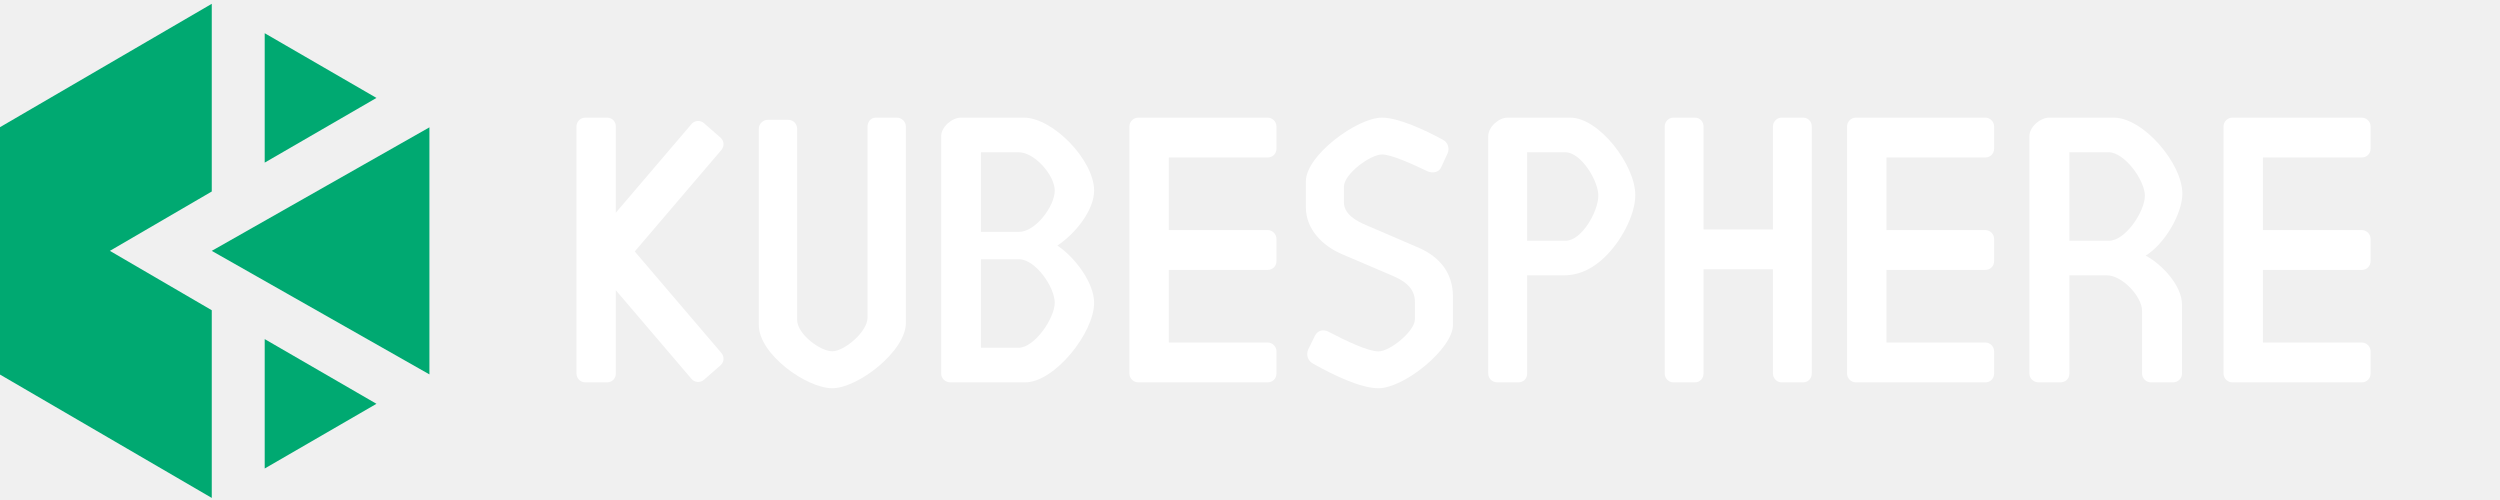
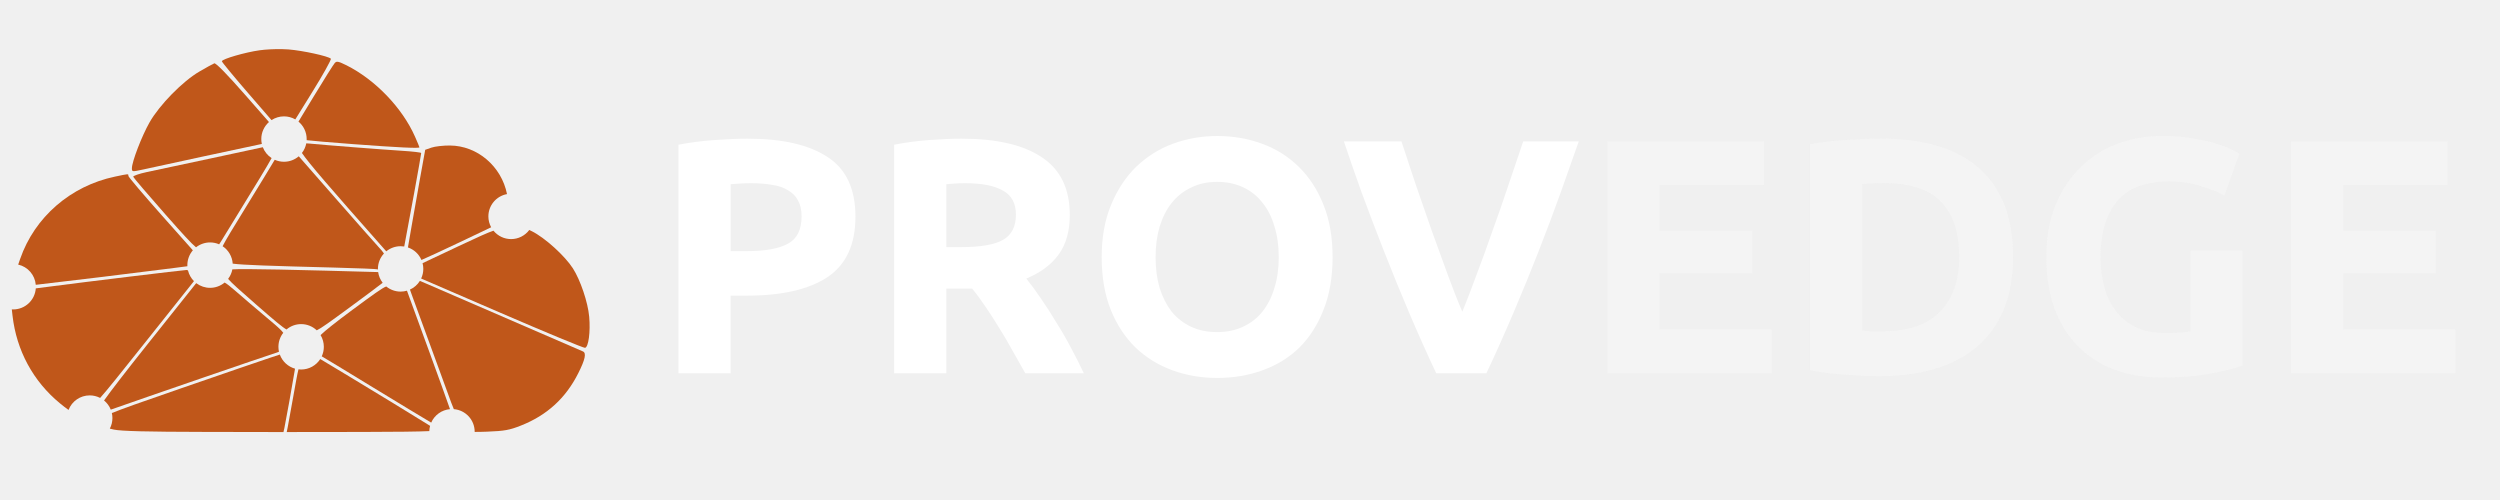
- <svg xmlns="http://www.w3.org/2000/svg" width="200px" height="40px" viewBox="0 0 200 40" version="1.1">
-   <g id="页面1" stroke="none" stroke-width="1" fill="none" fill-rule="evenodd">
-     <g id="logo" fill-rule="nonzero">
-       <g id="编组" transform="translate(46.11746, 9.245647)" fill="#FFFFFF">
-         <path d="M98.134,0.166 L96.409,0.166 C96.032,0.166 95.718,0.488 95.718,0.874 L95.718,9.112 L90.165,9.112 L90.165,0.874 C90.165,0.488 89.883,0.166 89.475,0.166 L87.75,0.166 C87.373,0.166 87.059,0.488 87.059,0.874 L87.059,20.634 C87.059,21.021 87.373,21.343 87.75,21.343 L89.475,21.343 C89.883,21.343 90.165,21.021 90.165,20.634 L90.165,12.298 L95.718,12.298 L95.718,20.634 C95.718,21.021 96.032,21.343 96.409,21.343 L98.134,21.343 C98.542,21.343 98.824,21.021 98.824,20.634 L98.824,0.874 C98.824,0.488 98.542,0.166 98.134,0.166" id="Fill-5" />
-         <path d="M56,18.864 C56,18.478 55.681,18.156 55.3,18.156 L47.389,18.157 L47.389,12.347 L55.3,12.347 C55.681,12.347 56,12.058 56,11.639 L56,9.869 C56,9.483 55.681,9.161 55.299,9.161 L47.389,9.161 L47.389,3.352 L55.299,3.352 C55.681,3.352 56,3.062 56,2.644 L56,0.874 C56,0.488 55.681,0.166 55.299,0.166 L46.69,0.166 C46.689,0.166 46.689,0.166 46.688,0.166 L44.937,0.166 C44.554,0.166 44.235,0.488 44.235,0.874 L44.235,20.634 C44.235,21.021 44.554,21.343 44.937,21.343 L45.696,21.343 L45.697,21.343 L55.3,21.343 C55.681,21.343 56,21.053 56,20.634 L56,18.864 Z" id="Fill-7" />
-         <path d="M113.412,18.864 C113.412,18.478 113.093,18.156 112.711,18.156 L104.801,18.157 L104.801,12.347 L112.711,12.347 C113.093,12.347 113.412,12.058 113.412,11.639 L113.412,9.869 C113.412,9.483 113.093,9.161 112.711,9.161 L104.801,9.161 L104.801,3.352 L112.711,3.352 C113.093,3.352 113.412,3.062 113.412,2.644 L113.412,0.874 C113.412,0.488 113.093,0.166 112.711,0.166 L104.101,0.166 C104.101,0.166 104.1,0.166 104.1,0.166 L102.348,0.166 C101.966,0.166 101.647,0.488 101.647,0.874 L101.647,20.634 C101.647,21.021 101.966,21.343 102.348,21.343 L103.107,21.343 L103.109,21.343 L112.711,21.343 C113.093,21.343 113.412,21.053 113.412,20.634 L113.412,18.864 Z" id="Fill-9" />
-         <path d="M143.53,18.864 C143.53,18.478 143.211,18.156 142.829,18.156 L134.918,18.157 L134.918,12.347 L142.829,12.347 C143.211,12.347 143.529,12.058 143.529,11.639 L143.529,9.869 C143.529,9.483 143.21,9.161 142.828,9.161 L134.918,9.161 L134.918,3.352 L142.828,3.352 C143.21,3.352 143.529,3.062 143.529,2.644 L143.529,0.874 C143.529,0.488 143.21,0.166 142.828,0.166 L134.219,0.166 C134.219,0.166 134.218,0.166 134.218,0.166 L132.466,0.166 C132.084,0.166 131.765,0.488 131.765,0.874 L131.765,20.634 C131.765,21.021 132.084,21.343 132.466,21.343 L133.225,21.343 L133.226,21.343 L142.829,21.343 C143.211,21.343 143.53,21.053 143.53,20.634 L143.53,18.864 Z" id="Fill-11" />
-         <path d="M61.396,5.706 L61.396,6.923 C61.396,7.852 62.275,8.396 63.279,8.812 L67.451,10.605 C69.02,11.31 70.118,12.558 70.118,14.48 L70.118,16.753 C70.118,18.643 66.227,21.813 64.156,21.813 C62.745,21.813 60.612,20.788 58.95,19.86 C58.573,19.668 58.322,19.219 58.542,18.707 L59.075,17.618 C59.295,17.17 59.765,17.073 60.173,17.298 C61.522,18.002 63.31,18.867 64.156,18.867 C65.098,18.867 67.075,17.234 67.075,16.305 L67.075,14.896 C67.075,13.807 66.259,13.199 65.13,12.751 L61.239,11.086 C59.734,10.445 58.353,9.132 58.353,7.339 L58.353,5.258 C58.353,3.176 62.463,0.166 64.439,0.166 C65.757,0.166 67.89,1.159 69.302,1.928 C69.741,2.152 69.867,2.664 69.678,3.048 L69.176,4.137 C69.02,4.521 68.518,4.649 68.079,4.457 C67.012,3.945 65.224,3.112 64.439,3.112 C63.53,3.112 61.396,4.649 61.396,5.706" id="Fill-13" />
-         <path d="M122.566,2.934 L119.433,2.934 L119.433,10.015 L122.598,10.015 C123.922,10.015 125.473,7.665 125.473,6.41 C125.473,5.187 123.857,2.934 122.566,2.934 M122.437,12.782 L119.433,12.782 L119.433,20.635 C119.433,21.053 119.142,21.343 118.69,21.343 L116.978,21.343 C116.591,21.343 116.235,21.053 116.235,20.635 L116.235,1.647 C116.235,0.907 117.108,0.166 117.818,0.166 L122.986,0.166 C125.343,0.166 128.471,3.83 128.471,6.243 C128.471,7.853 127.055,10.271 125.537,11.205 C126.765,11.849 128.444,13.555 128.444,15.132 L128.444,20.635 C128.444,21.021 128.121,21.343 127.733,21.343 L125.957,21.343 C125.57,21.343 125.247,21.021 125.247,20.635 L125.247,15.614 C125.247,14.488 123.664,12.782 122.437,12.782" id="Fill-15" />
-         <path d="M79.1,2.934 L76.053,2.934 L76.053,10.015 L79.131,10.015 C80.42,10.015 81.748,7.665 81.748,6.41 C81.748,5.187 80.357,2.934 79.1,2.934 M78.975,12.782 L76.053,12.782 L76.053,20.635 C76.053,21.053 75.769,21.343 75.329,21.343 L73.664,21.343 C73.287,21.343 72.941,21.053 72.941,20.635 L72.941,1.647 C72.941,0.907 73.79,0.166 74.481,0.166 L79.509,0.166 C81.802,0.166 84.706,3.944 84.706,6.357 C84.706,7.967 83.542,10.131 82.197,11.383 C81.537,11.999 80.487,12.782 78.975,12.782" id="Fill-17" />
-         <path d="M20.463,21.813 C18.417,21.813 14.588,19.101 14.588,16.761 L14.588,1.053 C14.588,0.663 14.928,0.34 15.302,0.34 L16.942,0.34 C17.343,0.34 17.653,0.663 17.653,1.053 L17.653,16.34 C17.653,17.478 19.502,18.857 20.463,18.857 C21.424,18.857 23.286,17.303 23.286,16.165 L23.286,0.879 C23.286,0.488 23.565,0.166 23.939,0.166 L25.639,0.166 C26.014,0.166 26.353,0.488 26.353,0.879 L26.353,16.586 C26.353,18.857 22.507,21.813 20.463,21.813" id="Fill-19" />
-         <path d="M35.368,18.575 L32.359,18.575 L32.359,11.494 L35.4,11.494 C36.718,11.494 38.262,13.72 38.262,14.975 C38.262,16.198 36.654,18.575 35.368,18.575 L35.368,18.575 Z M32.359,2.934 L35.368,2.934 C36.654,2.934 38.262,4.777 38.262,6 C38.262,7.255 36.718,9.305 35.4,9.305 L32.359,9.305 L32.359,2.934 Z M38.471,10.4 C39.936,9.434 41.412,7.558 41.412,6 C41.412,3.587 38.133,0.166 35.786,0.166 L30.751,0.166 C30.045,0.166 29.177,0.906 29.177,1.646 L29.177,9.405 L29.177,19.862 L29.177,20.635 C29.177,21.054 29.53,21.343 29.916,21.343 L30.751,21.343 L31.62,21.343 L35.895,21.343 C38.242,21.343 41.412,17.389 41.412,14.975 C41.412,13.418 39.936,11.377 38.471,10.4 L38.471,10.4 Z" id="Fill-21" />
-         <path d="M4.663,10.872 L11.589,2.757 C11.838,2.465 11.83,2.032 11.517,1.758 L10.193,0.602 C9.904,0.349 9.455,0.382 9.205,0.675 L3.149,7.77 L3.149,0.874 C3.149,0.488 2.863,0.166 2.45,0.166 L0.7,0.166 C0.318,0.166 0,0.488 0,0.874 L0,20.635 C0,21.021 0.318,21.343 0.7,21.343 L2.45,21.343 C2.863,21.343 3.149,21.021 3.149,20.635 L3.149,13.973 L9.205,21.069 C9.455,21.361 9.904,21.394 10.193,21.142 L11.517,19.985 C11.83,19.711 11.838,19.279 11.589,18.987 L4.663,10.872 Z" id="Fill-23" />
+ <svg xmlns="http://www.w3.org/2000/svg" id="svg2849" version="1.1" viewBox="0 0 200 40" height="40px" width="200px">
+   <defs id="defs2853">
+     <rect x="215.24" y="61.148" width="173.283" height="76.764" id="rect859" />
+     <rect id="rect3518" height="84.879" width="184.659" y="-18.093" x="234.15" />
+     <rect id="rect3512" height="98.716" width="156.987" y="79.026" x="178.273" />
+   </defs>
+   <g fill-rule="evenodd" fill="none" stroke-width="1" stroke="none" id="页面1">
+     <g fill-rule="nonzero" id="logo">
+       <g transform="matrix(1.363538,0,0,1.363538,-6.244023,-7.690933)" id="g932">
+         <path style="fill:#c0571a;fill-opacity:1;stroke-width:0.102" d="m 23.369,26.706 a 1.331,1.331 0 0 1 -1.121,0.614 1.331,1.331 0 0 1 -0.157,-0.01 c -0.067,0.259 -0.152,0.733 -0.312,1.634 -0.145,0.815 -0.289,1.609 -0.32,1.764 l -0.057,0.281 4.482,-0.006 c 1.987,-0.003 3.263,-0.019 3.884,-0.049 a 1.331,1.331 0 0 1 0.045,-0.309 c -0.872,-0.544 -3.176,-1.953 -4.731,-2.889 z" id="path1039-3" />
+         <path style="fill:#c0571a;fill-opacity:1;stroke-width:0.102" d="m 20.997,26.443 -0.535,0.175 c -0.403,0.132 -2.787,0.95 -5.3,1.82 -2.296,0.795 -3.441,1.196 -4.02,1.436 a 1.331,1.331 0 0 1 0.033,0.295 1.331,1.331 0 0 1 -0.153,0.62 c 0.072,0.018 0.152,0.037 0.245,0.057 0.417,0.09 1.961,0.129 5.267,0.135 l 4.676,0.009 0.053,-0.23 c 0.059,-0.258 0.508,-2.755 0.615,-3.425 0.004,-0.025 0.005,-0.042 0.008,-0.065 a 1.331,1.331 0 0 1 -0.888,-0.826 z" id="path1037-2" />
+         <path style="fill:#c0571a;fill-opacity:1;stroke-width:0.102" d="m 27.24,22.447 c -0.248,0.098 -0.744,0.455 -1.993,1.379 -0.95,0.703 -1.594,1.214 -1.86,1.473 a 1.331,1.331 0 0 1 0.192,0.689 1.331,1.331 0 0 1 -0.123,0.559 l 1.165,0.701 c 0.74,0.445 1.552,0.941 1.806,1.101 0.253,0.16 1.218,0.746 2.144,1.302 l 1.307,0.785 a 1.331,1.331 0 0 1 1.103,-0.79 c -0.222,-0.633 -0.672,-1.884 -1.203,-3.334 l -1.322,-3.616 a 1.331,1.331 0 0 1 -0.373,0.053 1.331,1.331 0 0 1 -0.844,-0.302 z" id="path1035-8" />
+         <path style="fill:#c0571a;fill-opacity:1;stroke-width:0.102" d="m 17.76,22.216 a 1.331,1.331 0 0 1 -0.856,0.312 1.331,1.331 0 0 1 -0.801,-0.268 l -0.018,4.09e-4 -2.905,3.646 c -1.228,1.541 -2.063,2.622 -2.496,3.23 a 1.331,1.331 0 0 1 0.395,0.538 c 0.028,-0.01 0.04,-0.014 0.07,-0.024 1.837,-0.65 9.13,-3.158 9.593,-3.299 0.084,-0.025 0.15,-0.05 0.205,-0.075 a 1.331,1.331 0 0 1 -0.032,-0.289 1.331,1.331 0 0 1 0.284,-0.822 c -0.114,-0.163 -0.389,-0.403 -0.979,-0.897 -0.608,-0.51 -1.428,-1.209 -1.822,-1.554 -0.299,-0.262 -0.497,-0.418 -0.64,-0.498 z" id="path1033-2" />
+         <path style="fill:#c0571a;fill-opacity:1;stroke-width:0.102" d="m 29.214,22.121 a 1.331,1.331 0 0 1 -0.583,0.51 l 0.149,0.418 c 0.103,0.29 0.586,1.609 1.073,2.93 0.487,1.322 1.025,2.794 1.196,3.272 0.046,0.13 0.1,0.264 0.157,0.394 a 1.331,1.331 0 0 1 1.223,1.327 1.331,1.331 0 0 1 -2.1e-4,0.009 c 0.184,0.002 0.423,-0.002 0.722,-0.014 1.03,-0.04 1.314,-0.091 1.988,-0.357 1.533,-0.605 2.633,-1.609 3.37,-3.077 0.407,-0.811 0.486,-1.188 0.266,-1.277 -0.143,-0.057 -5.718,-2.47 -7.541,-3.264 -0.647,-0.282 -1.396,-0.606 -1.665,-0.72 z" id="path1031-5" />
+         <path style="fill:#c0571a;fill-opacity:1;stroke-width:0.102" d="m 15.532,21.48 c -0.171,0 -6.185,0.73 -8.005,0.971 -0.319,0.042 -0.62,0.081 -0.848,0.109 a 1.331,1.331 0 0 1 -1.328,1.235 1.331,1.331 0 0 1 -0.079,-0.002 l 0.043,0.377 c 0.235,2.038 1.209,3.837 2.777,5.13 0.184,0.152 0.364,0.29 0.508,0.392 a 1.331,1.331 0 0 1 1.243,-0.854 1.331,1.331 0 0 1 0.611,0.149 c 0.417,-0.463 1.151,-1.384 2.61,-3.216 l 2.895,-3.636 a 1.331,1.331 0 0 1 -0.35,-0.626 c -0.029,-0.018 -0.055,-0.028 -0.078,-0.028 z" id="path1029-6" />
+         <path style="fill:#c0571a;fill-opacity:1;stroke-width:0.102" d="m 19.128,21.429 c -0.45,0 -0.732,0.002 -0.916,0.016 a 1.331,1.331 0 0 1 -0.249,0.558 c 0.208,0.243 0.675,0.661 1.643,1.504 1.072,0.934 1.538,1.33 1.782,1.464 a 1.331,1.331 0 0 1 0.86,-0.315 1.331,1.331 0 0 1 0.916,0.365 c 0.262,-0.122 0.763,-0.486 1.936,-1.347 0.901,-0.662 1.662,-1.23 1.931,-1.442 a 1.331,1.331 0 0 1 -0.265,-0.628 l -3.117,-0.085 c -1.818,-0.05 -3.852,-0.09 -4.521,-0.09 z" id="path1027-0" />
+         <path style="fill:#c0571a;fill-opacity:1;stroke-width:0.102" d="m 35.632,19.134 a 1.331,1.331 0 0 1 -1.066,0.534 1.331,1.331 0 0 1 -1.034,-0.493 c -0.338,0.113 -0.922,0.377 -2.043,0.906 l -2.117,0.999 a 1.331,1.331 0 0 1 0.043,0.336 1.331,1.331 0 0 1 -0.127,0.567 l 4.679,2.021 c 2.63,1.136 4.85,2.056 4.935,2.044 0.204,-0.029 0.326,-0.932 0.246,-1.828 -0.074,-0.839 -0.517,-2.15 -0.955,-2.833 -0.477,-0.743 -1.653,-1.807 -2.411,-2.181 -0.057,-0.028 -0.102,-0.05 -0.149,-0.073 z" id="path1025-3" />
+         <path style="fill:#c0571a;fill-opacity:1;stroke-width:0.102" d="m 12.031,15.867 c -0.093,0.005 -0.292,0.049 -0.712,0.137 -2.6,0.547 -4.708,2.377 -5.556,4.824 l -0.117,0.336 a 1.331,1.331 0 0 1 1.032,1.186 c 1.416,-0.158 6.271,-0.746 8.104,-0.986 l 0.792,-0.103 a 1.331,1.331 0 0 1 -0.002,-0.066 1.331,1.331 0 0 1 0.322,-0.869 l -1.833,-2.063 c -1.072,-1.207 -1.95,-2.243 -1.95,-2.301 0,-0.067 0.012,-0.1 -0.082,-0.095 z" id="path1023-0" />
+         <path style="fill:#c0571a;fill-opacity:1;stroke-width:0.102" d="m 22.108,14.81 a 1.331,1.331 0 0 1 -0.867,0.321 1.331,1.331 0 0 1 -0.543,-0.116 c -0.148,0.254 -0.825,1.367 -1.656,2.719 -0.822,1.337 -1.227,1.997 -1.402,2.352 a 1.331,1.331 0 0 1 0.592,1.022 c 0.599,0.081 2.126,0.132 5.945,0.231 1.378,0.036 2.524,0.082 2.548,0.103 0.009,0.008 0.018,0.013 0.028,0.019 a 1.331,1.331 0 0 1 -8.2e-4,-0.044 1.331,1.331 0 0 1 0.353,-0.903 c -0.065,-0.103 -0.163,-0.22 -0.299,-0.364 -0.185,-0.197 -1.343,-1.508 -2.574,-2.914 z" id="path1021-4" />
+         <path style="fill:#c0571a;fill-opacity:1;stroke-width:0.102" d="m 19.999,14.278 c -0.385,0.086 -1.623,0.353 -3.081,0.663 -1.603,0.341 -3.282,0.699 -3.732,0.796 -0.45,0.097 -0.805,0.221 -0.79,0.275 0.015,0.054 0.867,1.051 1.892,2.214 1.026,1.164 1.523,1.706 1.792,1.924 a 1.331,1.331 0 0 1 0.824,-0.286 1.331,1.331 0 0 1 0.533,0.111 c 0.033,-0.048 0.069,-0.102 0.11,-0.169 0.142,-0.233 0.513,-0.837 0.824,-1.343 1.272,-2.071 1.874,-3.051 2.144,-3.547 a 1.331,1.331 0 0 1 -0.517,-0.638 z" id="path1019-6" />
+         <path style="fill:#c0571a;fill-opacity:1;stroke-width:0.102" d="m 30.977,14.177 c -0.394,-0.002 -0.881,0.054 -1.083,0.124 l -0.367,0.128 -0.282,1.557 c -0.155,0.856 -0.395,2.213 -0.533,3.015 l -0.199,1.157 a 1.331,1.331 0 0 1 0.793,0.735 c 0.344,-0.147 1.179,-0.532 2.129,-0.984 l 1.961,-0.934 a 1.331,1.331 0 0 1 -0.163,-0.637 1.331,1.331 0 0 1 1.093,-1.31 c -0.323,-1.626 -1.739,-2.842 -3.35,-2.85 z" id="path1017-44" />
+         <path style="fill:#c0571a;fill-opacity:1;stroke-width:0.102" d="m 22.549,14.05 a 1.331,1.331 0 0 1 -0.256,0.566 c 0.401,0.595 1.614,1.999 4.617,5.395 l 0.332,0.375 a 1.331,1.331 0 0 1 0.842,-0.3 1.331,1.331 0 0 1 0.212,0.017 c 0.228,-1.166 0.997,-5.385 0.995,-5.484 -4.1e-4,-0.034 -0.495,-0.092 -1.1,-0.13 -1.155,-0.072 -4.506,-0.333 -5.415,-0.422 -0.09,-0.009 -0.162,-0.014 -0.227,-0.017 z" id="path1015-8" />
+         <path style="fill:#c0571a;fill-opacity:1;stroke-width:0.102" d="m 17.15,9.358 c -0.078,0.03 -0.471,0.246 -0.872,0.48 -0.985,0.575 -2.346,1.963 -2.925,2.983 -0.457,0.805 -1.032,2.3 -1.035,2.689 -10e-4,0.213 0.011,0.215 0.638,0.08 0.351,-0.076 1.927,-0.417 3.502,-0.76 1.575,-0.342 3.123,-0.673 3.44,-0.735 0.016,-0.003 0.028,-0.006 0.043,-0.009 a 1.331,1.331 0 0 1 -0.031,-0.288 1.331,1.331 0 0 1 0.45,-0.998 l -1.35,-1.54 c -1.109,-1.265 -1.768,-1.939 -1.86,-1.904 z" id="path1013-6" />
+         <path style="fill:#c0571a;fill-opacity:1;stroke-width:0.102" d="m 24.368,9.263 c -0.06,3.07e-4 -0.102,0.023 -0.142,0.066 -0.071,0.075 -0.632,0.965 -1.245,1.977 l -0.89,1.469 a 1.331,1.331 0 0 1 0.481,1.025 1.331,1.331 0 0 1 -0.002,0.065 c 0.251,0.034 1.398,0.132 2.732,0.232 2.628,0.197 3.886,0.258 3.886,0.187 0,-0.021 -0.117,-0.302 -0.259,-0.624 -0.749,-1.694 -2.329,-3.339 -4.023,-4.19 -0.285,-0.143 -0.437,-0.206 -0.538,-0.206 z" id="path1011-9" />
+         <path style="fill:#c0571a;fill-opacity:1;stroke-width:0.102" d="m 21.099,8.523 c -0.431,-0.007 -0.928,0.017 -1.286,0.067 -0.847,0.118 -2.19,0.507 -2.217,0.643 -0.008,0.041 0.722,0.924 1.622,1.963 l 1.292,1.491 a 1.331,1.331 0 0 1 0.731,-0.219 1.331,1.331 0 0 1 0.665,0.178 l 0.964,-1.555 c 0.659,-1.062 1.163,-1.965 1.121,-2.007 -0.149,-0.149 -1.653,-0.478 -2.491,-0.544 -0.121,-0.01 -0.258,-0.015 -0.401,-0.018 z" id="path898-7" />
+         <path d="m 48.468,13.778 q 3.043,0 4.672,1.08 1.629,1.06 1.629,3.495 0,2.454 -1.649,3.553 -1.649,1.08 -4.712,1.08 h -0.962 v 4.555 H 44.385 V 14.131 q 1.001,-0.196 2.12,-0.275 1.119,-0.079 1.963,-0.079 z m 0.196,2.611 q -0.334,0 -0.667,0.02 -0.314,0.02 -0.55,0.039 v 3.926 h 0.962 q 1.59,0 2.395,-0.432 0.805,-0.432 0.805,-1.61 0,-0.569 -0.216,-0.942 -0.196,-0.373 -0.589,-0.589 -0.373,-0.236 -0.923,-0.314 -0.55,-0.098 -1.217,-0.098 z" style="font-style:normal;font-variant:normal;font-weight:bold;font-stretch:normal;font-size:19.632px;line-height:1.25;font-family:Ubuntu;-inkscape-font-specification:Ubuntu;fill:#ffffff;fill-opacity:1;stroke:none;stroke-width:0.102" id="path943" />
+         <path d="m 61.024,13.778 q 3.063,0 4.692,1.099 1.629,1.08 1.629,3.377 0,1.433 -0.667,2.336 -0.648,0.883 -1.885,1.394 0.412,0.51 0.864,1.178 0.452,0.648 0.883,1.374 0.452,0.707 0.864,1.492 0.412,0.766 0.766,1.512 h -3.436 q -0.373,-0.667 -0.766,-1.355 -0.373,-0.687 -0.785,-1.335 -0.393,-0.648 -0.785,-1.217 -0.393,-0.589 -0.785,-1.06 H 60.101 v 4.967 H 57.038 V 14.131 q 1.001,-0.196 2.061,-0.275 1.08,-0.079 1.924,-0.079 z m 0.177,2.611 q -0.334,0 -0.609,0.02 -0.255,0.02 -0.491,0.039 v 3.691 h 0.864 q 1.728,0 2.474,-0.432 0.746,-0.432 0.746,-1.472 0,-1.001 -0.766,-1.414 -0.746,-0.432 -2.218,-0.432 z" style="font-style:normal;font-variant:normal;font-weight:bold;font-stretch:normal;font-size:19.632px;line-height:1.25;font-family:Ubuntu;-inkscape-font-specification:Ubuntu;fill:#ffffff;fill-opacity:1;stroke:none;stroke-width:0.102" id="path945" />
+         <path d="m 72.379,20.728 q 0,1.001 0.236,1.806 0.255,0.805 0.707,1.394 0.471,0.569 1.139,0.883 0.667,0.314 1.531,0.314 0.844,0 1.512,-0.314 0.687,-0.314 1.139,-0.883 0.471,-0.589 0.707,-1.394 0.255,-0.805 0.255,-1.806 0,-1.001 -0.255,-1.806 -0.236,-0.825 -0.707,-1.394 -0.452,-0.589 -1.139,-0.903 -0.667,-0.314 -1.512,-0.314 -0.864,0 -1.531,0.334 -0.667,0.314 -1.139,0.903 -0.452,0.569 -0.707,1.394 -0.236,0.805 -0.236,1.787 z m 10.385,0 q 0,1.747 -0.53,3.082 -0.51,1.315 -1.414,2.218 -0.903,0.883 -2.16,1.335 -1.237,0.452 -2.67,0.452 -1.394,0 -2.631,-0.452 -1.237,-0.452 -2.16,-1.335 -0.923,-0.903 -1.453,-2.218 -0.53,-1.335 -0.53,-3.082 0,-1.747 0.55,-3.063 0.55,-1.335 1.472,-2.238 0.942,-0.903 2.16,-1.355 1.237,-0.452 2.591,-0.452 1.394,0 2.631,0.452 1.237,0.452 2.16,1.355 0.923,0.903 1.453,2.238 0.53,1.315 0.53,3.063 z" style="font-style:normal;font-variant:normal;font-weight:bold;font-stretch:normal;font-size:19.632px;line-height:1.25;font-family:Ubuntu;-inkscape-font-specification:Ubuntu;fill:#ffffff;fill-opacity:1;stroke:none;stroke-width:0.102" id="path947" />
+         <path d="m 88.844,27.54 q -0.805,-1.708 -1.59,-3.553 -0.785,-1.845 -1.492,-3.652 -0.707,-1.806 -1.315,-3.455 -0.589,-1.649 -1.021,-2.945 h 3.377 q 0.393,1.178 0.844,2.552 0.471,1.355 0.942,2.709 0.491,1.355 0.942,2.591 0.452,1.237 0.844,2.14 0.373,-0.903 0.825,-2.14 0.471,-1.237 0.942,-2.591 0.491,-1.355 0.942,-2.709 0.471,-1.374 0.864,-2.552 h 3.259 q -0.452,1.296 -1.041,2.945 -0.589,1.649 -1.296,3.455 -0.707,1.806 -1.492,3.652 -0.785,1.845 -1.59,3.553 z" style="font-style:normal;font-variant:normal;font-weight:bold;font-stretch:normal;font-size:19.632px;line-height:1.25;font-family:Ubuntu;-inkscape-font-specification:Ubuntu;fill:#ffffff;fill-opacity:1;stroke:none;stroke-width:0.102" id="path949" />
+         <path d="M 98.885,27.532 V 13.927 h 9.188 v 2.572 h -6.125 v 2.67 h 5.438 v 2.513 h -5.438 v 3.279 h 6.577 v 2.572 z" style="font-style:normal;font-variant:normal;font-weight:bold;font-stretch:normal;font-size:19.632px;line-height:1.25;font-family:Ubuntu;-inkscape-font-specification:Ubuntu;opacity:0.6;fill:#f9f9f9;fill-opacity:0.79;stroke:none;stroke-width:0.102" id="path934" />
+         <path d="m 113.834,25.039 q 0.216,0.02 0.491,0.039 0.294,0 0.687,0 2.297,0 3.396,-1.158 1.119,-1.158 1.119,-3.2 0,-2.14 -1.06,-3.239 -1.06,-1.099 -3.357,-1.099 -0.314,0 -0.648,0.02 -0.334,0 -0.628,0.039 z m 8.854,-4.319 q 0,1.767 -0.55,3.082 -0.55,1.315 -1.571,2.179 -1.001,0.864 -2.454,1.296 -1.453,0.432 -3.259,0.432 -0.825,0 -1.924,-0.079 -1.099,-0.059 -2.16,-0.275 V 14.104 q 1.06,-0.196 2.199,-0.255 1.158,-0.079 1.983,-0.079 1.747,0 3.161,0.393 1.433,0.393 2.454,1.237 1.021,0.844 1.571,2.16 0.55,1.315 0.55,3.161 z" style="font-style:normal;font-variant:normal;font-weight:bold;font-stretch:normal;font-size:19.632px;line-height:1.25;font-family:Ubuntu;-inkscape-font-specification:Ubuntu;opacity:0.6;fill:#f9f9f9;fill-opacity:0.79;stroke:none;stroke-width:0.102" id="path936" />
+         <path d="m 131.863,16.283 q -2.14,0 -3.102,1.198 -0.942,1.178 -0.942,3.239 0,1.001 0.236,1.826 0.236,0.805 0.707,1.394 0.471,0.589 1.178,0.923 0.707,0.314 1.649,0.314 0.51,0 0.864,-0.02 0.373,-0.02 0.648,-0.079 v -4.731 h 3.063 v 6.734 q -0.55,0.216 -1.767,0.452 -1.217,0.255 -3.004,0.255 -1.531,0 -2.788,-0.471 -1.237,-0.471 -2.12,-1.374 -0.883,-0.903 -1.374,-2.218 -0.471,-1.315 -0.471,-3.004 0,-1.708 0.53,-3.023 0.53,-1.315 1.453,-2.218 0.923,-0.923 2.16,-1.394 1.256,-0.471 2.67,-0.471 0.962,0 1.728,0.137 0.785,0.118 1.335,0.294 0.569,0.157 0.923,0.334 0.373,0.177 0.53,0.275 l -0.883,2.454 q -0.628,-0.334 -1.453,-0.569 -0.805,-0.255 -1.767,-0.255 z" style="font-style:normal;font-variant:normal;font-weight:bold;font-stretch:normal;font-size:19.632px;line-height:1.25;font-family:Ubuntu;-inkscape-font-specification:Ubuntu;opacity:0.6;fill:#f9f9f9;fill-opacity:0.79;stroke:none;stroke-width:0.102" id="path938" />
+         <path d="M 138.992,27.532 V 13.927 h 9.188 v 2.572 h -6.125 v 2.67 h 5.438 v 2.513 h -5.438 v 3.279 h 6.577 v 2.572 z" style="font-style:normal;font-variant:normal;font-weight:bold;font-stretch:normal;font-size:19.632px;line-height:1.25;font-family:Ubuntu;-inkscape-font-specification:Ubuntu;opacity:0.6;fill:#f9f9f9;fill-opacity:0.79;stroke:none;stroke-width:0.102" id="path940" />
      </g>
-       <polygon id="Fill-1" fill="#00A971" points="30.117 32.304 21.176 27.128 21.176 37.481" />
-       <polygon id="Fill-2" fill="#00A971" points="30.117 7.834 21.176 2.657 21.176 13.01" />
-       <polygon id="Fill-3" fill="#00A971" points="8.79 20.069 16.941 15.32 16.941 0.304 -0 10.174 -0 29.965 16.941 39.834 16.941 24.819" />
-       <polygon id="Fill-4" fill="#00A971" points="16.941 20.069 34.353 29.952 34.353 10.187" />
    </g>
  </g>
</svg>
